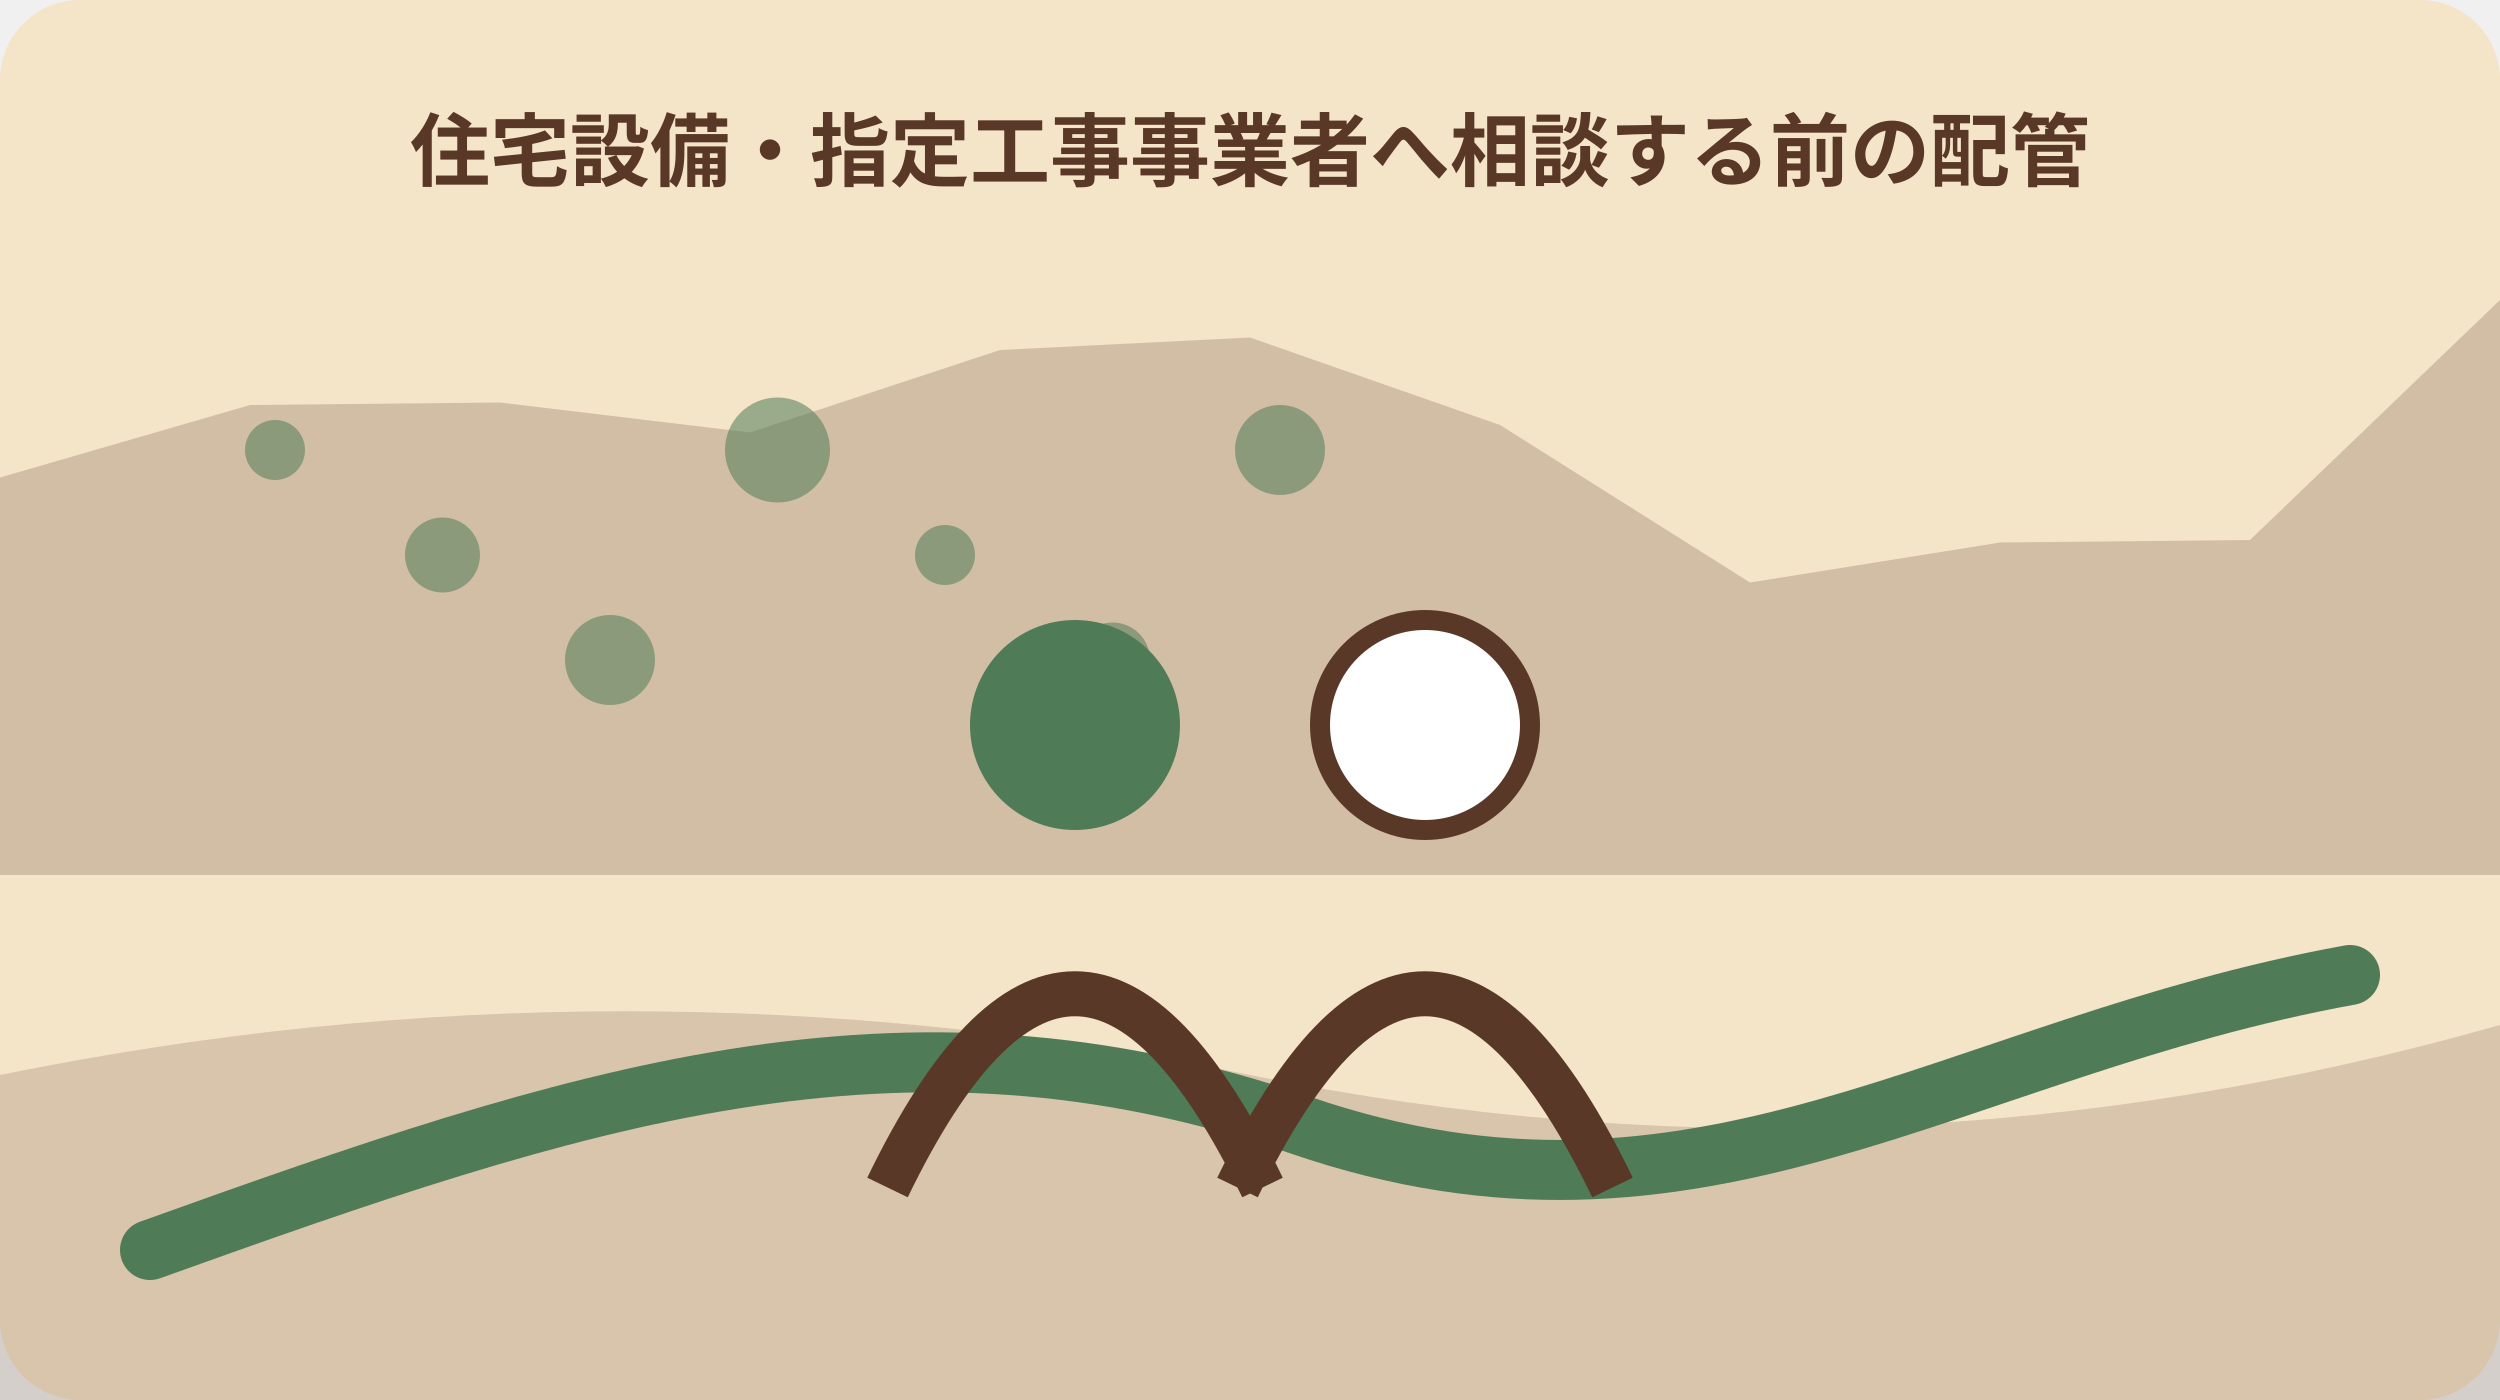
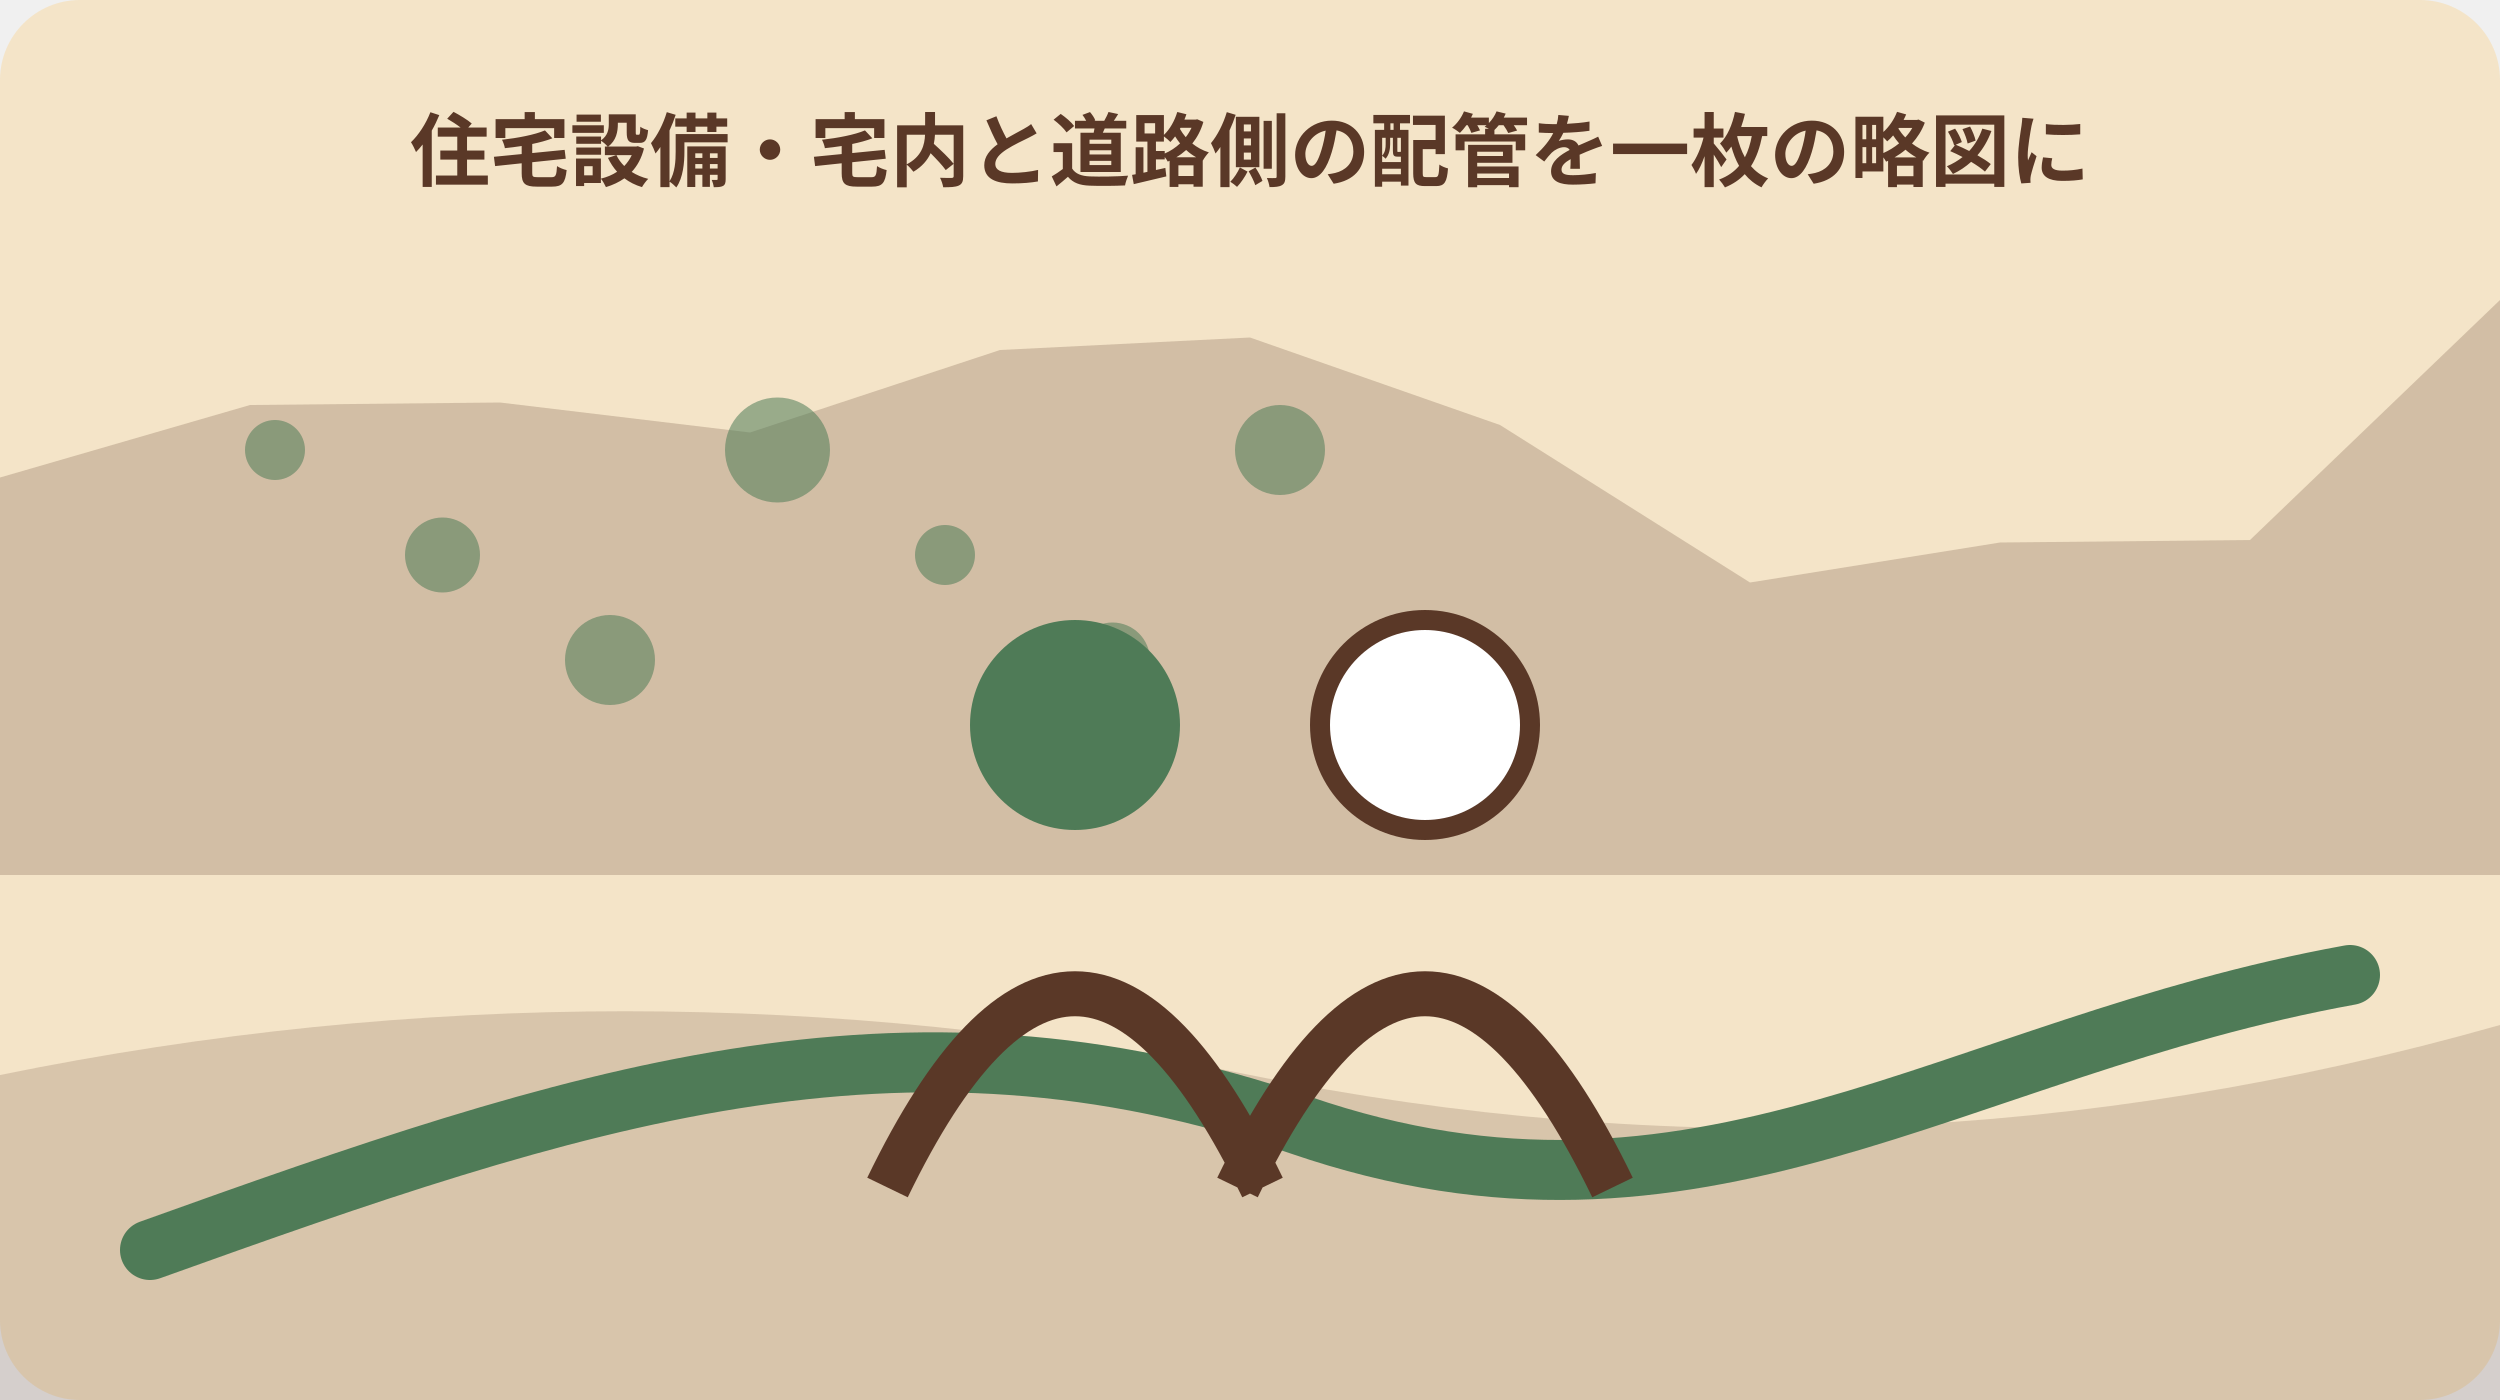
<svg xmlns="http://www.w3.org/2000/svg" width="1000" height="560" viewBox="0 0 1000 560" role="img" aria-labelledby="title desc" data-illustration="mori-editorial" data-topic-id="235" data-scene-index="2">
  <rect width="1000" height="560" rx="32" fill="#f4e4c8" />
  <polygon points="0,191 100,162 200,161 300,173 400,140 500,135 600,170 700,233 800,217 900,216 1000,120 1000,350 0,350" fill="#5a3827" opacity=".22" />
  <path d="M0 430 Q250 379 500 430 T1000 410 V560 H0Z" fill="#5a3827" opacity=".18" />
  <path d="M60 500 C230 439 360 395 520 450 S780 419 940 390" fill="none" stroke="#4f7b57" stroke-width="24" stroke-linecap="round" />
  <circle cx="110" cy="180" r="12" fill="#4f7b57" opacity=".55" />
  <circle cx="177" cy="222" r="15" fill="#4f7b57" opacity=".55" />
  <circle cx="244" cy="264" r="18" fill="#4f7b57" opacity=".55" />
  <circle cx="311" cy="180" r="21" fill="#4f7b57" opacity=".55" />
  <circle cx="378" cy="222" r="12" fill="#4f7b57" opacity=".55" />
  <circle cx="445" cy="264" r="15" fill="#4f7b57" opacity=".55" />
  <circle cx="512" cy="180" r="18" fill="#4f7b57" opacity=".55" />
  <g data-scene="people">
    <circle cx="430" cy="290" r="42" fill="#4f7b57" />
    <circle cx="570" cy="290" r="42" fill="#fff" stroke="#5a3827" stroke-width="8" />
    <path d="M355 475q75-155 150 0M495 475q75-155 150 0" fill="none" stroke="#5a3827" stroke-width="18" />
  </g>
-   <text x="500" y="72" text-anchor="middle" font-family="sans-serif" font-size="32" font-weight="700" fill="#5a3827">住宅設備・指定工事事業者へ相談する前の配管</text>
+   <text x="500" y="72" text-anchor="middle" font-family="sans-serif" font-size="32" font-weight="700" fill="#5a3827">住宅設備・宅内と道路側の配管を一枚の略図に</text>
</svg>
